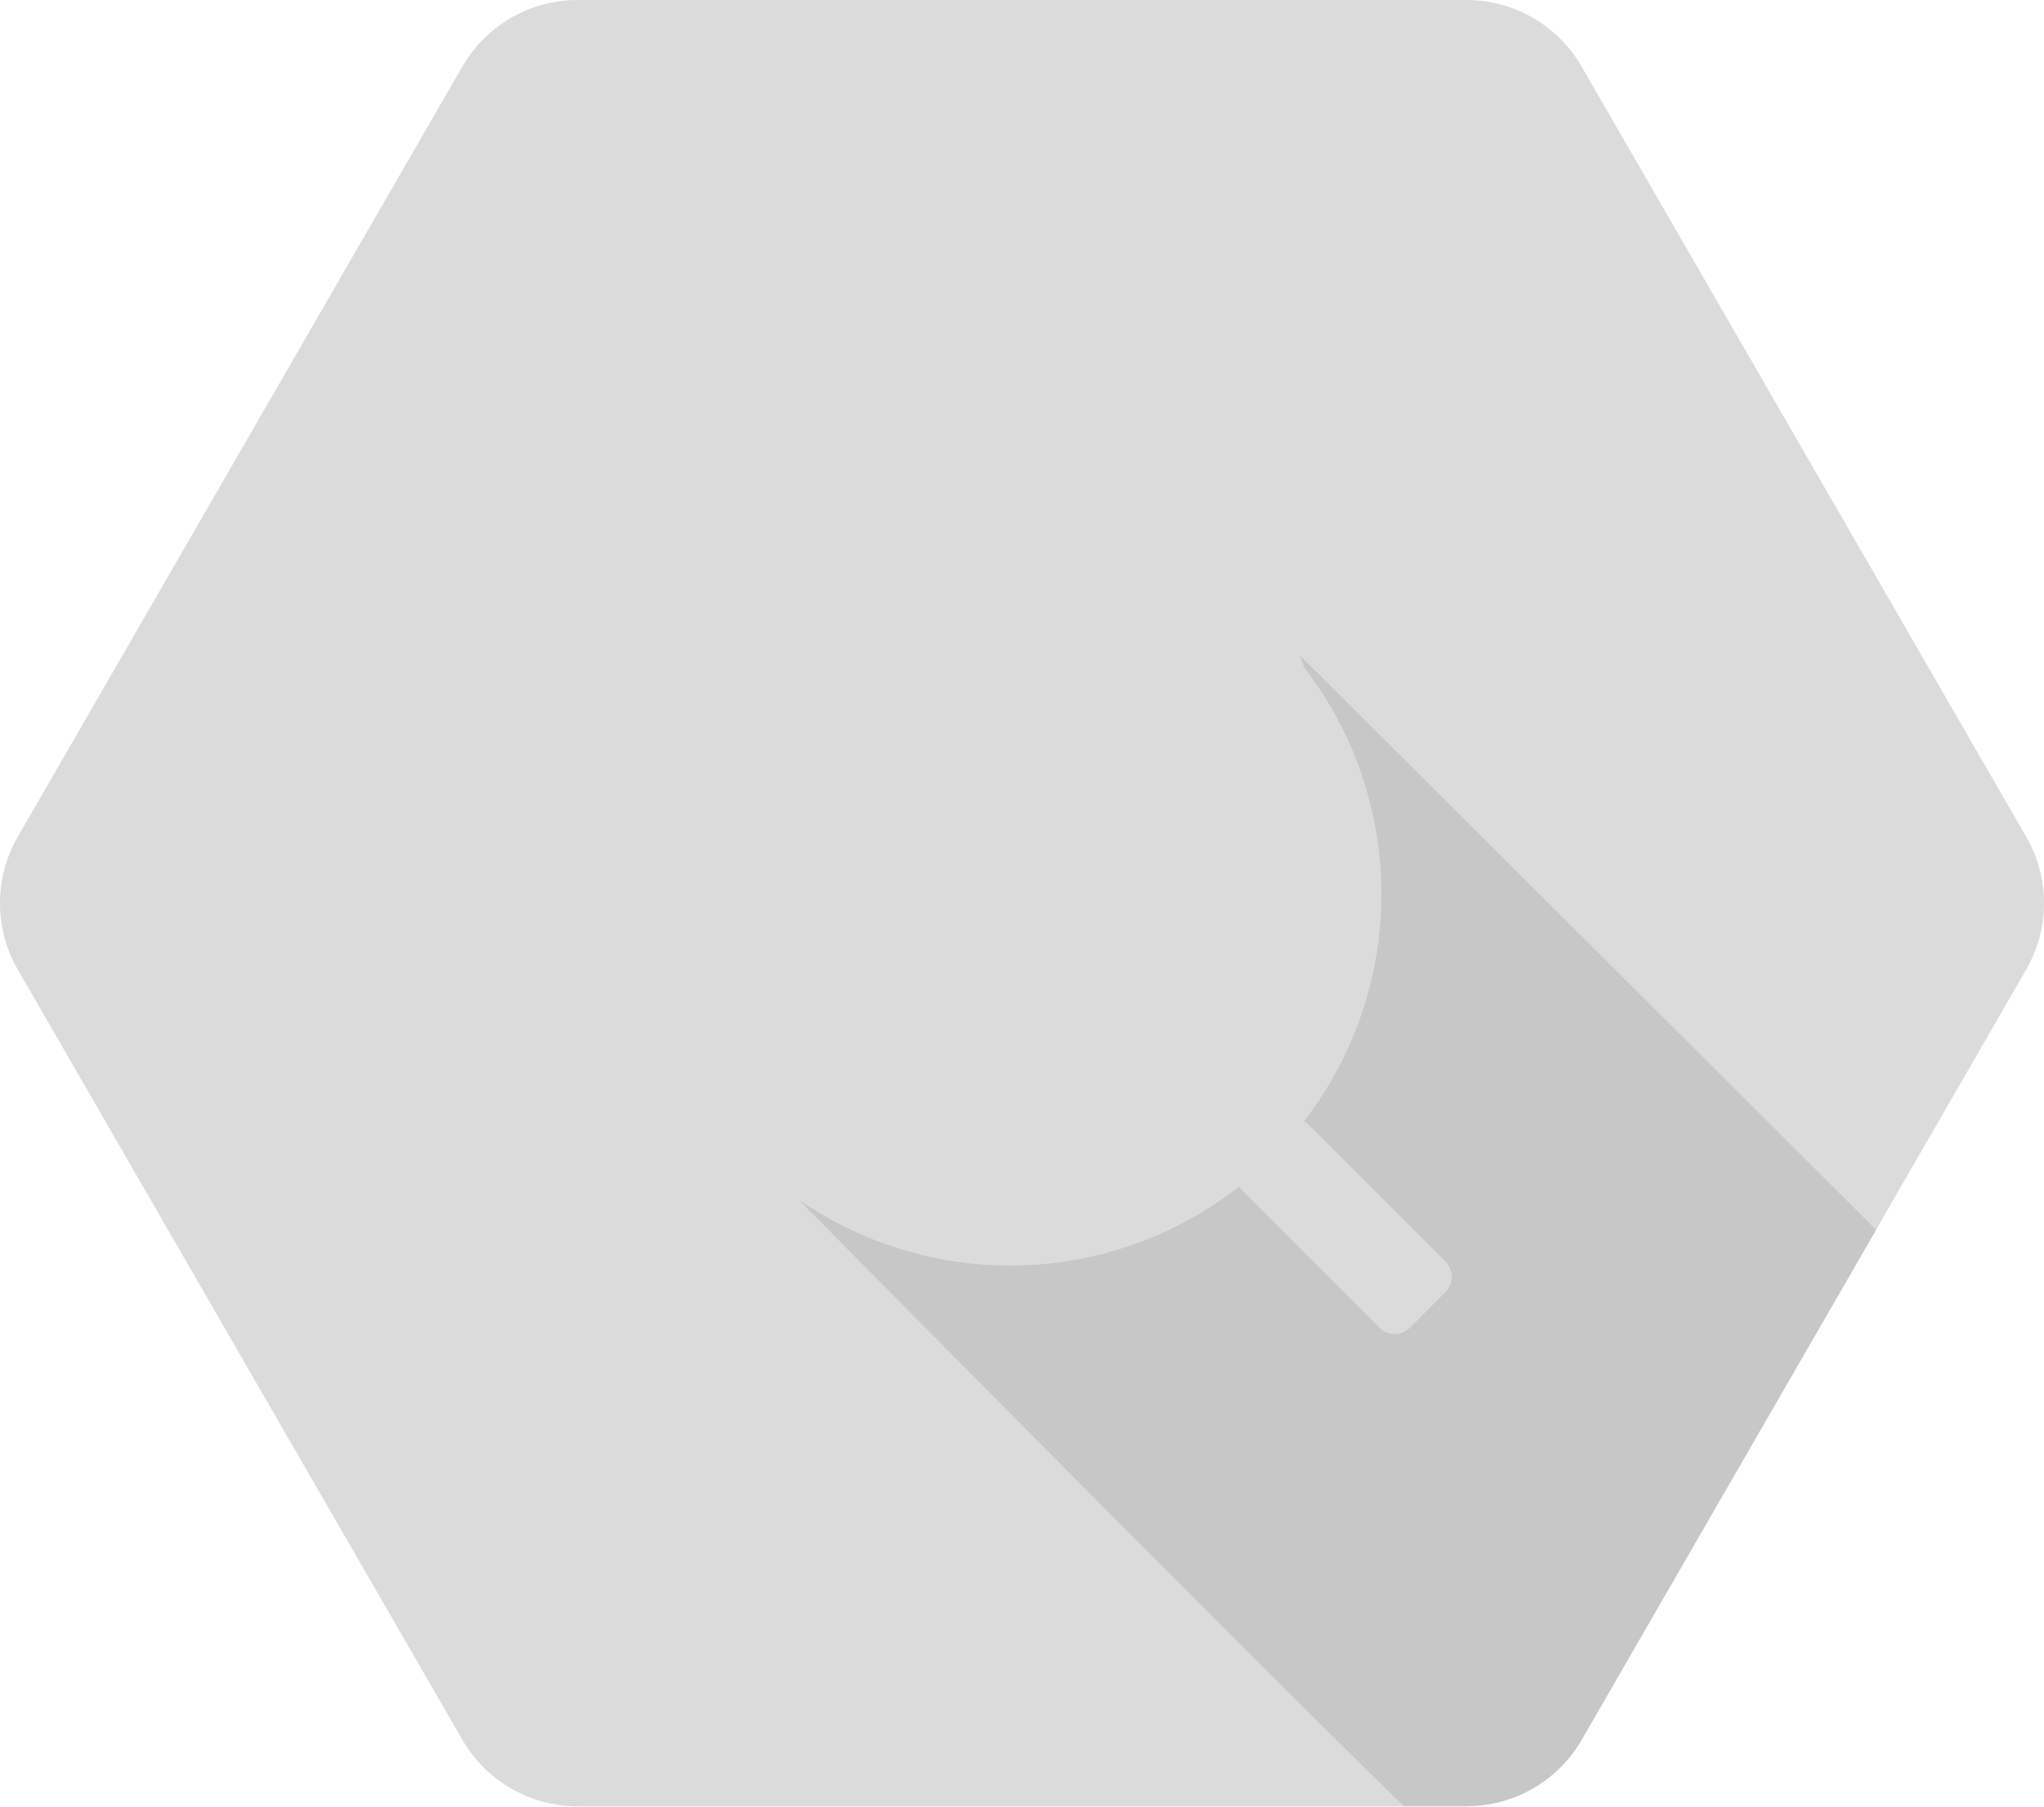
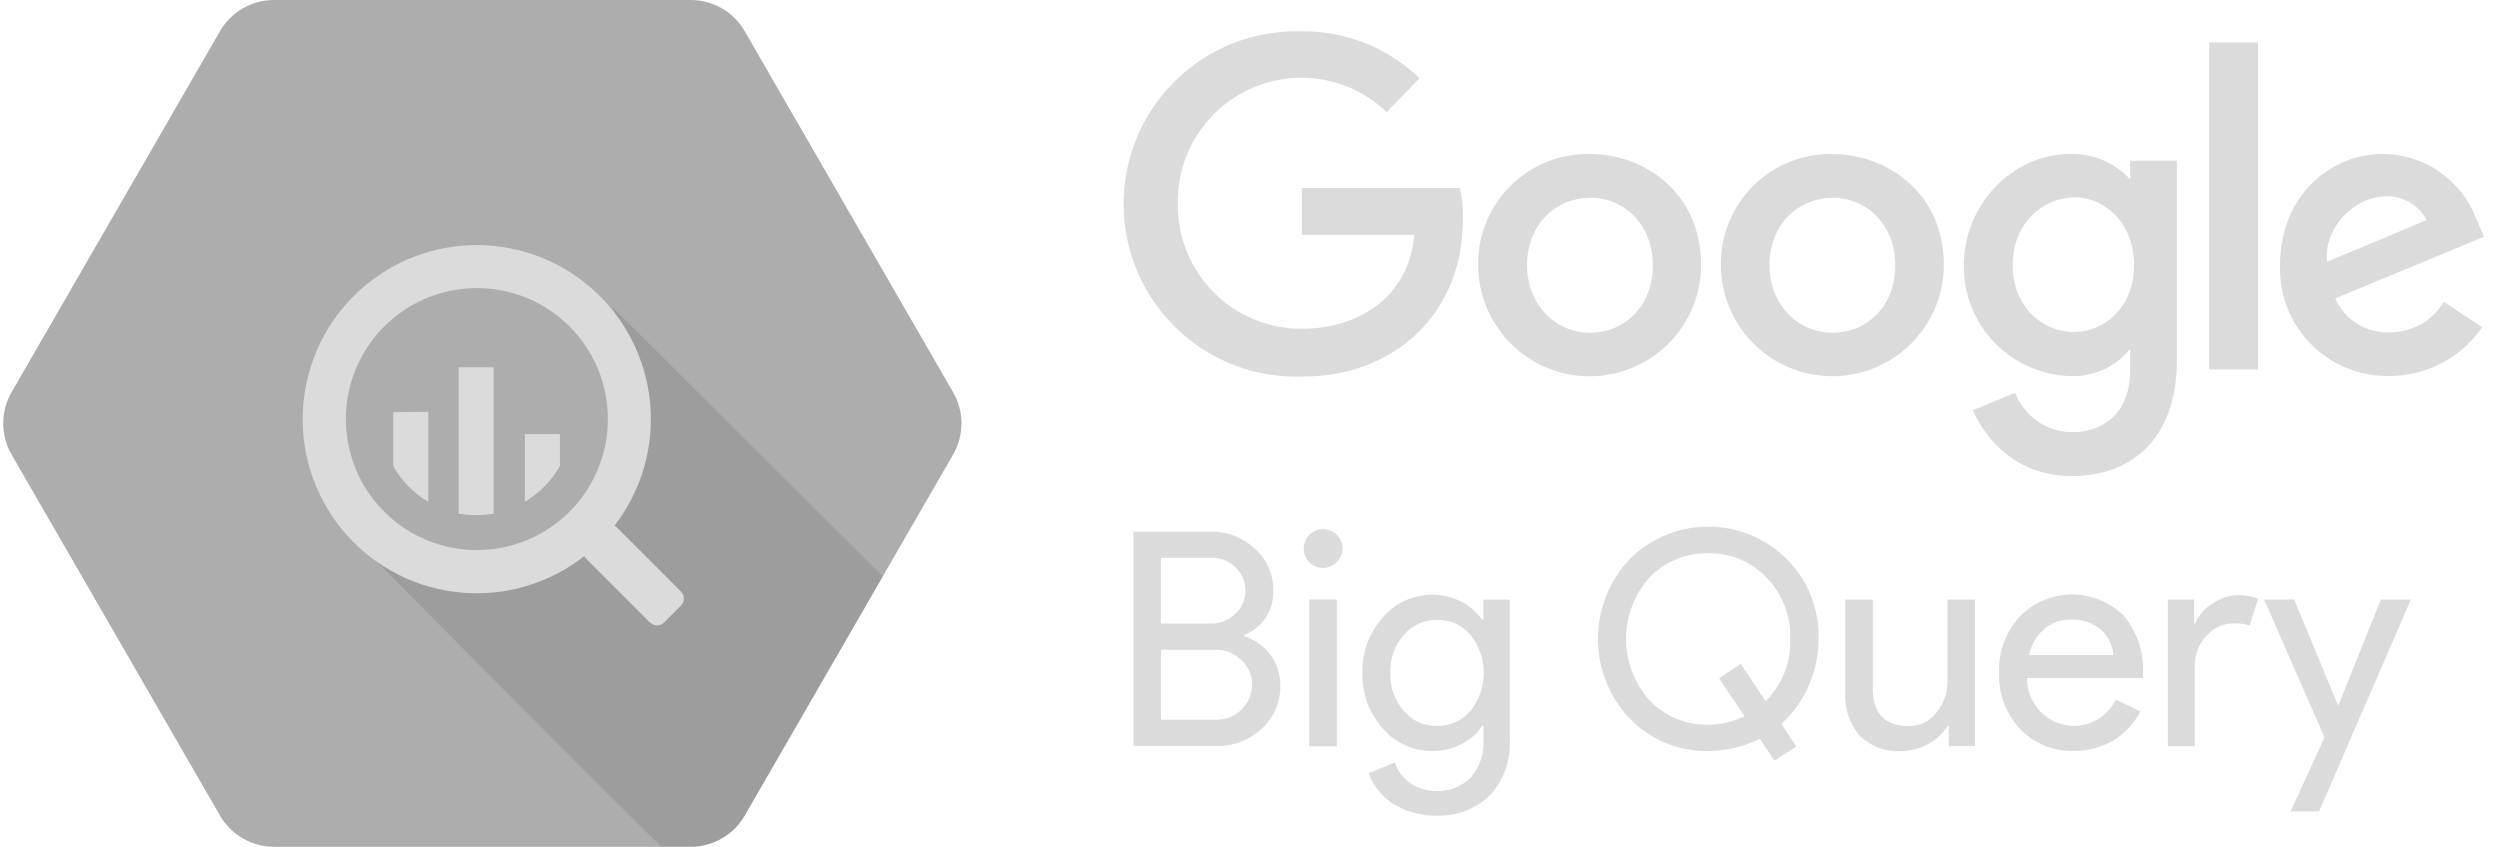
- <svg xmlns="http://www.w3.org/2000/svg" width="100%" height="100%" overflow="visible" style="display: block;" viewBox="0 0 47.529 42" fill="none">
-   <g id="g877">
-     <path id="path20" d="M10.752 40.454L0.414 22.546C0.143 22.076 0 21.543 0 21C0 20.457 0.143 19.924 0.414 19.454L10.752 1.546C11.024 1.077 11.413 0.687 11.883 0.415C12.352 0.144 12.884 0.001 13.426 0H34.114C34.654 0.003 35.184 0.147 35.651 0.418C36.118 0.689 36.506 1.078 36.776 1.546L47.114 19.454C47.386 19.924 47.529 20.457 47.529 21C47.529 21.543 47.386 22.076 47.114 22.546L36.776 40.454C36.505 40.923 36.116 41.313 35.646 41.585C35.177 41.856 34.645 41.999 34.102 42H13.421C12.88 41.998 12.348 41.855 11.88 41.583C11.412 41.312 11.023 40.922 10.752 40.454Z" fill="#DBDBDB" />
-     <path id="path22" opacity="0.1" d="M30.221 15.234C30.221 15.234 33.096 22.128 29.178 26.036C25.259 29.943 18.125 27.442 18.125 27.442C18.125 27.442 28.731 38.188 32.639 41.995H34.112C34.654 41.994 35.187 41.851 35.656 41.58C36.125 41.308 36.515 40.918 36.786 40.449L43.63 28.598L30.221 15.234Z" fill="#0A0A0A" />
-     <path id="path24" d="M33.613 29.338L30.437 26.162C30.403 26.126 30.363 26.096 30.32 26.073C31.664 24.334 32.294 22.147 32.083 19.96C31.871 17.772 30.833 15.748 29.18 14.299C27.528 12.85 25.385 12.085 23.188 12.161C20.991 12.238 18.907 13.148 17.358 14.708C15.81 16.268 14.915 18.36 14.855 20.557C14.795 22.754 15.575 24.891 17.036 26.533C18.497 28.175 20.53 29.198 22.719 29.393C24.908 29.589 27.089 28.942 28.818 27.585C28.841 27.626 28.869 27.664 28.902 27.697L32.078 30.873C32.124 30.919 32.179 30.956 32.24 30.981C32.3 31.006 32.365 31.019 32.43 31.019C32.495 31.019 32.56 31.006 32.62 30.981C32.681 30.956 32.736 30.919 32.782 30.873L33.613 30.041C33.66 29.995 33.696 29.941 33.721 29.88C33.746 29.82 33.759 29.755 33.759 29.69C33.759 29.624 33.746 29.56 33.721 29.499C33.696 29.439 33.66 29.384 33.613 29.338ZM23.493 27.284C22.208 27.284 20.952 26.903 19.883 26.189C18.815 25.475 17.982 24.46 17.49 23.273C16.998 22.085 16.869 20.779 17.12 19.519C17.371 18.258 17.99 17.101 18.898 16.192C19.807 15.283 20.965 14.664 22.225 14.414C23.486 14.163 24.792 14.291 25.98 14.783C27.167 15.275 28.182 16.108 28.895 17.176C29.61 18.245 29.991 19.501 29.991 20.786C29.991 21.64 29.823 22.485 29.496 23.273C29.169 24.061 28.691 24.777 28.087 25.381C27.484 25.984 26.768 26.463 25.98 26.789C25.191 27.116 24.346 27.284 23.493 27.284Z" fill="#DBDBDB" />
-     <path id="path26" d="M19.348 20.442V23.128C19.761 23.858 20.36 24.466 21.084 24.892V20.426L19.348 20.442Z" fill="#DBDBDB" />
-     <path id="path28" d="M19.348 20.442V23.128C19.761 23.858 20.36 24.466 21.084 24.892V20.426L19.348 20.442Z" fill="#DBDBDB" />
-     <path id="path30" d="M22.59 18.215V25.472C23.164 25.577 23.752 25.577 24.326 25.472V18.215H22.59Z" fill="#DBDBDB" />
-     <path id="path32" d="M22.59 18.215V25.472C23.164 25.577 23.752 25.577 24.326 25.472V18.215H22.59Z" fill="#DBDBDB" />
-     <path id="path34" d="M27.611 23.122V21.531H25.875V24.881C26.598 24.457 27.197 23.85 27.611 23.122Z" fill="#DBDBDB" />
-     <path id="path36" d="M27.611 23.122V21.531H25.875V24.881C26.598 24.457 27.197 23.85 27.611 23.122Z" fill="#DBDBDB" />
+ <svg xmlns="http://www.w3.org/2000/svg" width="124" height="42" viewBox="0 0 124 42" fill="none">
+   <g transform="translate(0.16, 0)">
+     <path d="M10.752 40.454L0.414 22.546C0.143 22.076 0 21.543 0 21C0 20.457 0.143 19.924 0.414 19.454L10.752 1.546C11.024 1.077 11.413 0.687 11.883 0.415C12.352 0.144 12.884 0.001 13.426 0H34.114C34.654 0.003 35.184 0.147 35.651 0.418C36.118 0.689 36.506 1.078 36.776 1.546L47.114 19.454C47.386 19.924 47.529 20.457 47.529 21C47.529 21.543 47.386 22.076 47.114 22.546L36.776 40.454C36.505 40.923 36.116 41.313 35.646 41.585C35.177 41.856 34.645 41.999 34.102 42H13.421C12.88 41.998 12.348 41.855 11.88 41.583C11.412 41.312 11.023 40.922 10.752 40.454Z" fill="#ADADAD" />
+     <path opacity="0.1" d="M30.221 15.234C30.221 15.234 33.096 22.128 29.178 26.036C25.259 29.943 18.125 27.442 18.125 27.442C18.125 27.442 28.731 38.188 32.639 41.995H34.112C34.654 41.994 35.187 41.851 35.656 41.58C36.125 41.308 36.515 40.918 36.786 40.449L43.63 28.598L30.221 15.234Z" fill="#0A0A0A" />
+     <path d="M33.613 29.338L30.437 26.162C30.403 26.126 30.363 26.096 30.32 26.073C31.664 24.334 32.294 22.147 32.083 19.96C31.871 17.772 30.833 15.748 29.18 14.299C27.528 12.85 25.385 12.085 23.188 12.161C20.991 12.238 18.907 13.148 17.358 14.708C15.81 16.268 14.915 18.36 14.855 20.557C14.795 22.754 15.575 24.891 17.036 26.533C18.497 28.175 20.53 29.198 22.719 29.393C24.908 29.589 27.089 28.942 28.818 27.585C28.841 27.626 28.869 27.664 28.902 27.697L32.078 30.873C32.124 30.919 32.179 30.956 32.24 30.981C32.3 31.006 32.365 31.019 32.43 31.019C32.495 31.019 32.56 31.006 32.62 30.981C32.681 30.956 32.736 30.919 32.782 30.873L33.613 30.041C33.66 29.995 33.696 29.941 33.721 29.88C33.746 29.82 33.759 29.755 33.759 29.69C33.759 29.624 33.746 29.56 33.721 29.499C33.696 29.439 33.66 29.384 33.613 29.338ZM23.493 27.284C22.208 27.284 20.952 26.903 19.883 26.189C18.815 25.475 17.982 24.46 17.49 23.273C16.998 22.085 16.869 20.779 17.12 19.519C17.371 18.258 17.99 17.101 18.898 16.192C19.807 15.283 20.965 14.664 22.225 14.414C23.486 14.163 24.792 14.291 25.98 14.783C27.167 15.275 28.182 16.108 28.895 17.176C29.61 18.245 29.991 19.501 29.991 20.786C29.991 21.64 29.823 22.485 29.496 23.273C29.169 24.061 28.691 24.777 28.087 25.381C27.484 25.984 26.768 26.463 25.98 26.789C25.191 27.116 24.346 27.284 23.493 27.284Z" fill="#DBDBDB" />
+     <path d="M19.348 20.442V23.128C19.761 23.858 20.36 24.466 21.084 24.892V20.426L19.348 20.442Z" fill="#DBDBDB" />
+     <path d="M22.59 18.215V25.472C23.164 25.577 23.752 25.577 24.326 25.472V18.215H22.59Z" fill="#DBDBDB" />
+     <path d="M27.611 23.122V21.531H25.875V24.881C26.598 24.457 27.197 23.85 27.611 23.122Z" fill="#DBDBDB" />
+   </g>
+   <g transform="translate(55.73, 1.55)">
+     <path d="M16.683 7.771H8.843V10.099H14.417C14.139 13.37 11.42 14.757 8.855 14.757C8.049 14.762 7.25 14.609 6.504 14.305C5.757 14.001 5.078 13.552 4.505 12.985C3.932 12.418 3.477 11.744 3.165 11C2.853 10.257 2.692 9.459 2.689 8.653V8.548C2.675 7.732 2.824 6.921 3.127 6.163C3.43 5.405 3.882 4.716 4.455 4.134C5.028 3.553 5.711 3.092 6.465 2.778C7.218 2.464 8.027 2.304 8.843 2.306C10.412 2.308 11.92 2.92 13.046 4.013L14.677 2.331C13.893 1.574 12.968 0.978 11.954 0.579C10.94 0.179 9.857 -0.017 8.767 0.002C7.621 -0.024 6.48 0.179 5.414 0.601C4.347 1.024 3.376 1.656 2.559 2.46C1.741 3.265 1.093 4.225 0.654 5.284C0.214 6.344 -0.008 7.481 0 8.628C0.008 9.775 0.247 10.908 0.701 11.962C1.156 13.015 1.817 13.966 2.646 14.758C3.475 15.551 4.455 16.169 5.527 16.576C6.6 16.983 7.743 17.171 8.889 17.128C13.467 17.119 16.83 13.979 16.83 9.334C16.84 8.815 16.792 8.296 16.687 7.787L16.683 7.771Z" fill="#DBDBDB" />
+     <path d="M23.135 6.087C22.419 6.073 21.707 6.2 21.041 6.461C20.374 6.722 19.766 7.112 19.25 7.609C18.735 8.105 18.322 8.699 18.037 9.355C17.751 10.012 17.598 10.718 17.586 11.434V11.552C17.578 13.018 18.152 14.428 19.183 15.471C20.215 16.514 21.618 17.104 23.084 17.113C24.551 17.121 25.961 16.547 27.004 15.515C28.047 14.484 28.637 13.081 28.646 11.615C28.646 7.966 25.783 6.087 23.135 6.087ZM23.164 8.256C24.749 8.256 26.25 9.517 26.25 11.619C26.25 13.721 24.753 14.957 23.156 14.957C21.399 14.957 20.012 13.548 20.012 11.594C20.012 9.639 21.378 8.264 23.16 8.264L23.164 8.256Z" fill="#DBDBDB" />
+     <path d="M35.157 6.087C34.443 6.074 33.733 6.203 33.068 6.465C32.404 6.727 31.797 7.118 31.283 7.614C30.77 8.111 30.359 8.704 30.074 9.359C29.79 10.014 29.637 10.719 29.625 11.434V11.551C29.617 13.018 30.192 14.427 31.223 15.469C32.254 16.512 33.657 17.102 35.123 17.11C36.59 17.119 37.999 16.544 39.042 15.514C40.085 14.483 40.676 13.081 40.685 11.614C40.685 7.97 37.818 6.091 35.161 6.091L35.157 6.087ZM35.191 8.256C36.775 8.256 38.276 9.517 38.276 11.619C38.276 13.72 36.779 14.956 35.182 14.956C33.425 14.956 32.038 13.548 32.038 11.593C32.038 9.639 33.404 8.264 35.186 8.264L35.191 8.256Z" fill="#DBDBDB" />
+     <path d="M46.96 6.087C44.018 6.087 41.676 8.677 41.676 11.59C41.655 13.01 42.19 14.383 43.169 15.413C44.147 16.443 45.49 17.049 46.91 17.101C47.483 17.131 48.056 17.024 48.581 16.791C49.105 16.557 49.567 16.202 49.928 15.755V16.844C49.928 18.744 48.776 19.887 47.036 19.887C46.425 19.88 45.829 19.689 45.328 19.34C44.825 18.991 44.44 18.499 44.22 17.929L42.118 18.803C42.853 20.379 44.362 22.061 47.053 22.061C49.995 22.061 52.244 20.207 52.244 16.323V6.423H49.928V7.348C49.552 6.938 49.093 6.613 48.581 6.396C48.069 6.178 47.516 6.073 46.96 6.087ZM47.175 8.235C48.625 8.235 50.117 9.475 50.117 11.598C50.117 13.721 48.629 14.915 47.141 14.915C45.565 14.915 44.098 13.654 44.098 11.602C44.098 9.5 45.624 8.239 47.179 8.239L47.175 8.235Z" fill="#DBDBDB" />
+     <path d="M62.496 6.086C59.704 6.086 57.359 8.305 57.359 11.584C57.333 12.306 57.454 13.025 57.715 13.698C57.976 14.371 58.371 14.985 58.876 15.501C59.382 16.016 59.986 16.424 60.654 16.699C61.322 16.974 62.038 17.11 62.76 17.099C63.67 17.103 64.566 16.885 65.372 16.464C66.178 16.043 66.869 15.431 67.384 14.682L65.48 13.421C65.205 13.888 64.812 14.273 64.341 14.539C63.869 14.805 63.335 14.941 62.794 14.934C62.227 14.957 61.667 14.809 61.186 14.509C60.705 14.209 60.325 13.771 60.095 13.253L67.477 10.193L67.094 9.297C66.739 8.364 66.111 7.559 65.293 6.986C64.474 6.413 63.503 6.1 62.504 6.086H62.496ZM62.592 8.188C63.009 8.17 63.422 8.272 63.782 8.48C64.143 8.689 64.438 8.995 64.631 9.365L59.7 11.433C59.486 9.835 60.999 8.196 62.592 8.196V8.188Z" fill="#DBDBDB" />
+     <path d="M53.844 16.776H56.269V0.555H53.844V16.776Z" fill="#DBDBDB" />
+   </g>
+   <g transform="translate(56.22, 26.12)">
+     <path d="M0 10.885V0.25H3.85C4.655 0.238 5.433 0.54 6.019 1.091C6.313 1.348 6.547 1.667 6.704 2.024C6.861 2.381 6.937 2.769 6.927 3.159C6.952 3.634 6.826 4.103 6.567 4.502C6.308 4.9 5.929 5.205 5.486 5.374V5.433C6.009 5.597 6.467 5.922 6.793 6.362C7.119 6.797 7.291 7.328 7.285 7.871C7.295 8.28 7.216 8.685 7.054 9.06C6.891 9.435 6.649 9.769 6.343 10.04C5.725 10.608 4.908 10.91 4.069 10.881H0.004L0 10.885ZM1.366 1.553V4.807H3.846C4.072 4.813 4.297 4.772 4.507 4.687C4.716 4.603 4.906 4.476 5.065 4.315C5.368 4.026 5.544 3.629 5.554 3.21C5.564 2.792 5.408 2.387 5.12 2.083L5.078 2.041C4.927 1.882 4.745 1.756 4.543 1.671C4.341 1.587 4.124 1.545 3.905 1.549H1.383L1.366 1.553ZM1.366 6.089V9.578H4.115C4.579 9.583 5.026 9.403 5.358 9.078C5.69 8.753 5.879 8.31 5.885 7.846C5.885 7.618 5.839 7.393 5.75 7.183C5.66 6.974 5.529 6.784 5.364 6.627C5.193 6.456 4.989 6.321 4.764 6.231C4.539 6.142 4.298 6.099 4.056 6.106H1.362L1.366 6.089Z" fill="#DBDBDB" />
+     <path d="M10.367 1.092C10.366 1.315 10.287 1.53 10.145 1.702C10.004 1.873 9.807 1.99 9.588 2.032C9.37 2.075 9.143 2.041 8.947 1.935C8.752 1.83 8.598 1.659 8.514 1.454C8.429 1.248 8.418 1.019 8.483 0.806C8.549 0.593 8.685 0.41 8.87 0.286C9.056 0.163 9.278 0.108 9.499 0.13C9.721 0.152 9.928 0.25 10.085 0.407C10.176 0.496 10.248 0.603 10.297 0.721C10.345 0.839 10.369 0.965 10.367 1.092ZM10.085 3.615V10.895H8.719V3.615H10.085Z" fill="#DBDBDB" />
+     <path d="M15.014 14.338C14.628 14.34 14.243 14.288 13.871 14.182C13.527 14.09 13.199 13.948 12.896 13.762C12.608 13.576 12.352 13.345 12.139 13.077C11.933 12.826 11.773 12.541 11.664 12.236L12.959 11.698C13.1 12.114 13.371 12.473 13.732 12.723C14.102 12.98 14.543 13.116 14.993 13.11C15.314 13.129 15.635 13.079 15.935 12.964C16.235 12.848 16.508 12.671 16.733 12.442C17.173 11.933 17.398 11.272 17.36 10.601V9.882H17.301C17.038 10.272 16.677 10.587 16.254 10.794C15.81 11.018 15.319 11.134 14.821 11.13C14.355 11.133 13.895 11.034 13.471 10.842C13.048 10.65 12.671 10.368 12.366 10.016C11.693 9.257 11.332 8.273 11.353 7.259C11.327 6.248 11.688 5.264 12.362 4.51C12.664 4.154 13.04 3.868 13.464 3.673C13.888 3.477 14.35 3.377 14.817 3.379C15.314 3.376 15.806 3.491 16.25 3.715C16.673 3.922 17.034 4.237 17.297 4.627H17.355V3.619H18.663V10.588C18.691 11.09 18.617 11.592 18.446 12.065C18.275 12.537 18.01 12.97 17.667 13.337C17.314 13.673 16.898 13.935 16.442 14.107C15.986 14.279 15.501 14.357 15.014 14.338ZM15.06 9.878C15.372 9.886 15.681 9.825 15.966 9.7C16.251 9.574 16.505 9.386 16.708 9.15C17.139 8.614 17.375 7.947 17.375 7.259C17.375 6.571 17.139 5.903 16.708 5.367C16.506 5.128 16.253 4.938 15.968 4.809C15.683 4.68 15.373 4.617 15.06 4.623C14.748 4.619 14.438 4.683 14.154 4.812C13.869 4.94 13.616 5.13 13.413 5.367C12.956 5.89 12.716 6.569 12.744 7.263C12.715 7.955 12.955 8.631 13.413 9.15C13.616 9.387 13.87 9.576 14.154 9.704C14.439 9.831 14.748 9.895 15.06 9.89V9.878Z" fill="#DBDBDB" />
+     <path d="M32.871 10.908L31.795 11.605L31.064 10.521C30.27 10.918 29.395 11.127 28.508 11.13C27.783 11.146 27.062 11.011 26.392 10.734C25.722 10.457 25.117 10.044 24.615 9.521C23.603 8.453 23.039 7.038 23.039 5.567C23.039 4.096 23.603 2.681 24.615 1.614C25.127 1.102 25.734 0.696 26.402 0.419C27.07 0.143 27.787 0 28.51 0C29.233 0 29.949 0.143 30.618 0.419C31.286 0.696 31.893 1.102 32.404 1.614C32.921 2.129 33.327 2.744 33.598 3.421C33.869 4.098 33.999 4.823 33.981 5.552C33.986 6.354 33.821 7.148 33.497 7.881C33.183 8.604 32.719 9.252 32.135 9.781L32.871 10.908ZM28.516 9.823C29.137 9.823 29.75 9.679 30.307 9.403L29.046 7.528L30.122 6.801L31.354 8.659C31.761 8.258 32.08 7.775 32.29 7.243C32.5 6.711 32.596 6.141 32.572 5.569C32.593 5.009 32.5 4.45 32.298 3.927C32.096 3.404 31.791 2.927 31.4 2.526C31.028 2.134 30.578 1.824 30.079 1.617C29.58 1.41 29.044 1.31 28.503 1.324C27.961 1.311 27.422 1.411 26.92 1.618C26.419 1.825 25.966 2.134 25.59 2.526C24.844 3.364 24.432 4.447 24.432 5.569C24.432 6.691 24.844 7.774 25.59 8.613C25.966 9.007 26.421 9.319 26.925 9.528C27.429 9.736 27.971 9.837 28.516 9.823Z" fill="#DBDBDB" />
+     <path d="M41.748 10.889H40.441V9.88H40.382C40.151 10.261 39.819 10.571 39.424 10.776C39.014 11.008 38.55 11.131 38.079 11.133C37.701 11.158 37.322 11.102 36.967 10.97C36.612 10.838 36.289 10.633 36.019 10.368C35.505 9.764 35.249 8.982 35.304 8.191V3.617H36.67V8.102C36.701 9.296 37.298 9.893 38.461 9.893C38.724 9.894 38.983 9.835 39.22 9.72C39.456 9.605 39.662 9.437 39.823 9.229C40.192 8.784 40.387 8.222 40.374 7.644V3.617H41.74V10.889H41.748Z" fill="#DBDBDB" />
+     <path d="M46.61 11.124C46.117 11.138 45.626 11.047 45.17 10.857C44.714 10.668 44.304 10.383 43.966 10.023C43.266 9.27 42.893 8.271 42.928 7.244C42.897 6.224 43.262 5.232 43.945 4.474C44.279 4.129 44.679 3.853 45.12 3.663C45.561 3.474 46.036 3.373 46.516 3.367C46.996 3.362 47.473 3.452 47.919 3.632C48.364 3.811 48.77 4.078 49.111 4.415C49.8 5.235 50.143 6.29 50.07 7.358V7.505H44.324C44.32 7.825 44.381 8.143 44.504 8.44C44.627 8.736 44.809 9.004 45.038 9.228C45.3 9.484 45.619 9.673 45.968 9.781C46.318 9.889 46.688 9.912 47.049 9.849C47.409 9.785 47.749 9.636 48.041 9.415C48.332 9.194 48.566 8.907 48.725 8.577L49.944 9.169C49.633 9.766 49.163 10.266 48.586 10.611C47.987 10.96 47.303 11.137 46.61 11.124ZM44.425 6.37H48.599C48.584 6.129 48.523 5.894 48.416 5.677C48.31 5.461 48.162 5.267 47.981 5.109C47.563 4.762 47.031 4.585 46.489 4.613C46.002 4.603 45.53 4.772 45.16 5.088C44.78 5.42 44.521 5.87 44.425 6.366V6.37Z" fill="#DBDBDB" />
+     <path d="M52.671 10.89H51.305V3.618H52.612V4.807H52.671C52.832 4.393 53.128 4.045 53.511 3.82C53.883 3.562 54.321 3.416 54.773 3.399C55.118 3.391 55.461 3.452 55.782 3.58L55.361 4.904C55.102 4.821 54.83 4.786 54.558 4.799C54.302 4.8 54.049 4.856 53.817 4.964C53.585 5.072 53.379 5.23 53.213 5.425C52.843 5.819 52.638 6.339 52.641 6.88V10.894L52.671 10.89Z" fill="#DBDBDB" />
+     <path d="M63.358 3.617L58.806 14.126H57.394L59.075 10.456L56.082 3.617H57.57L59.739 8.851H59.769L61.87 3.617H63.346H63.358Z" fill="#DBDBDB" />
  </g>
</svg>
